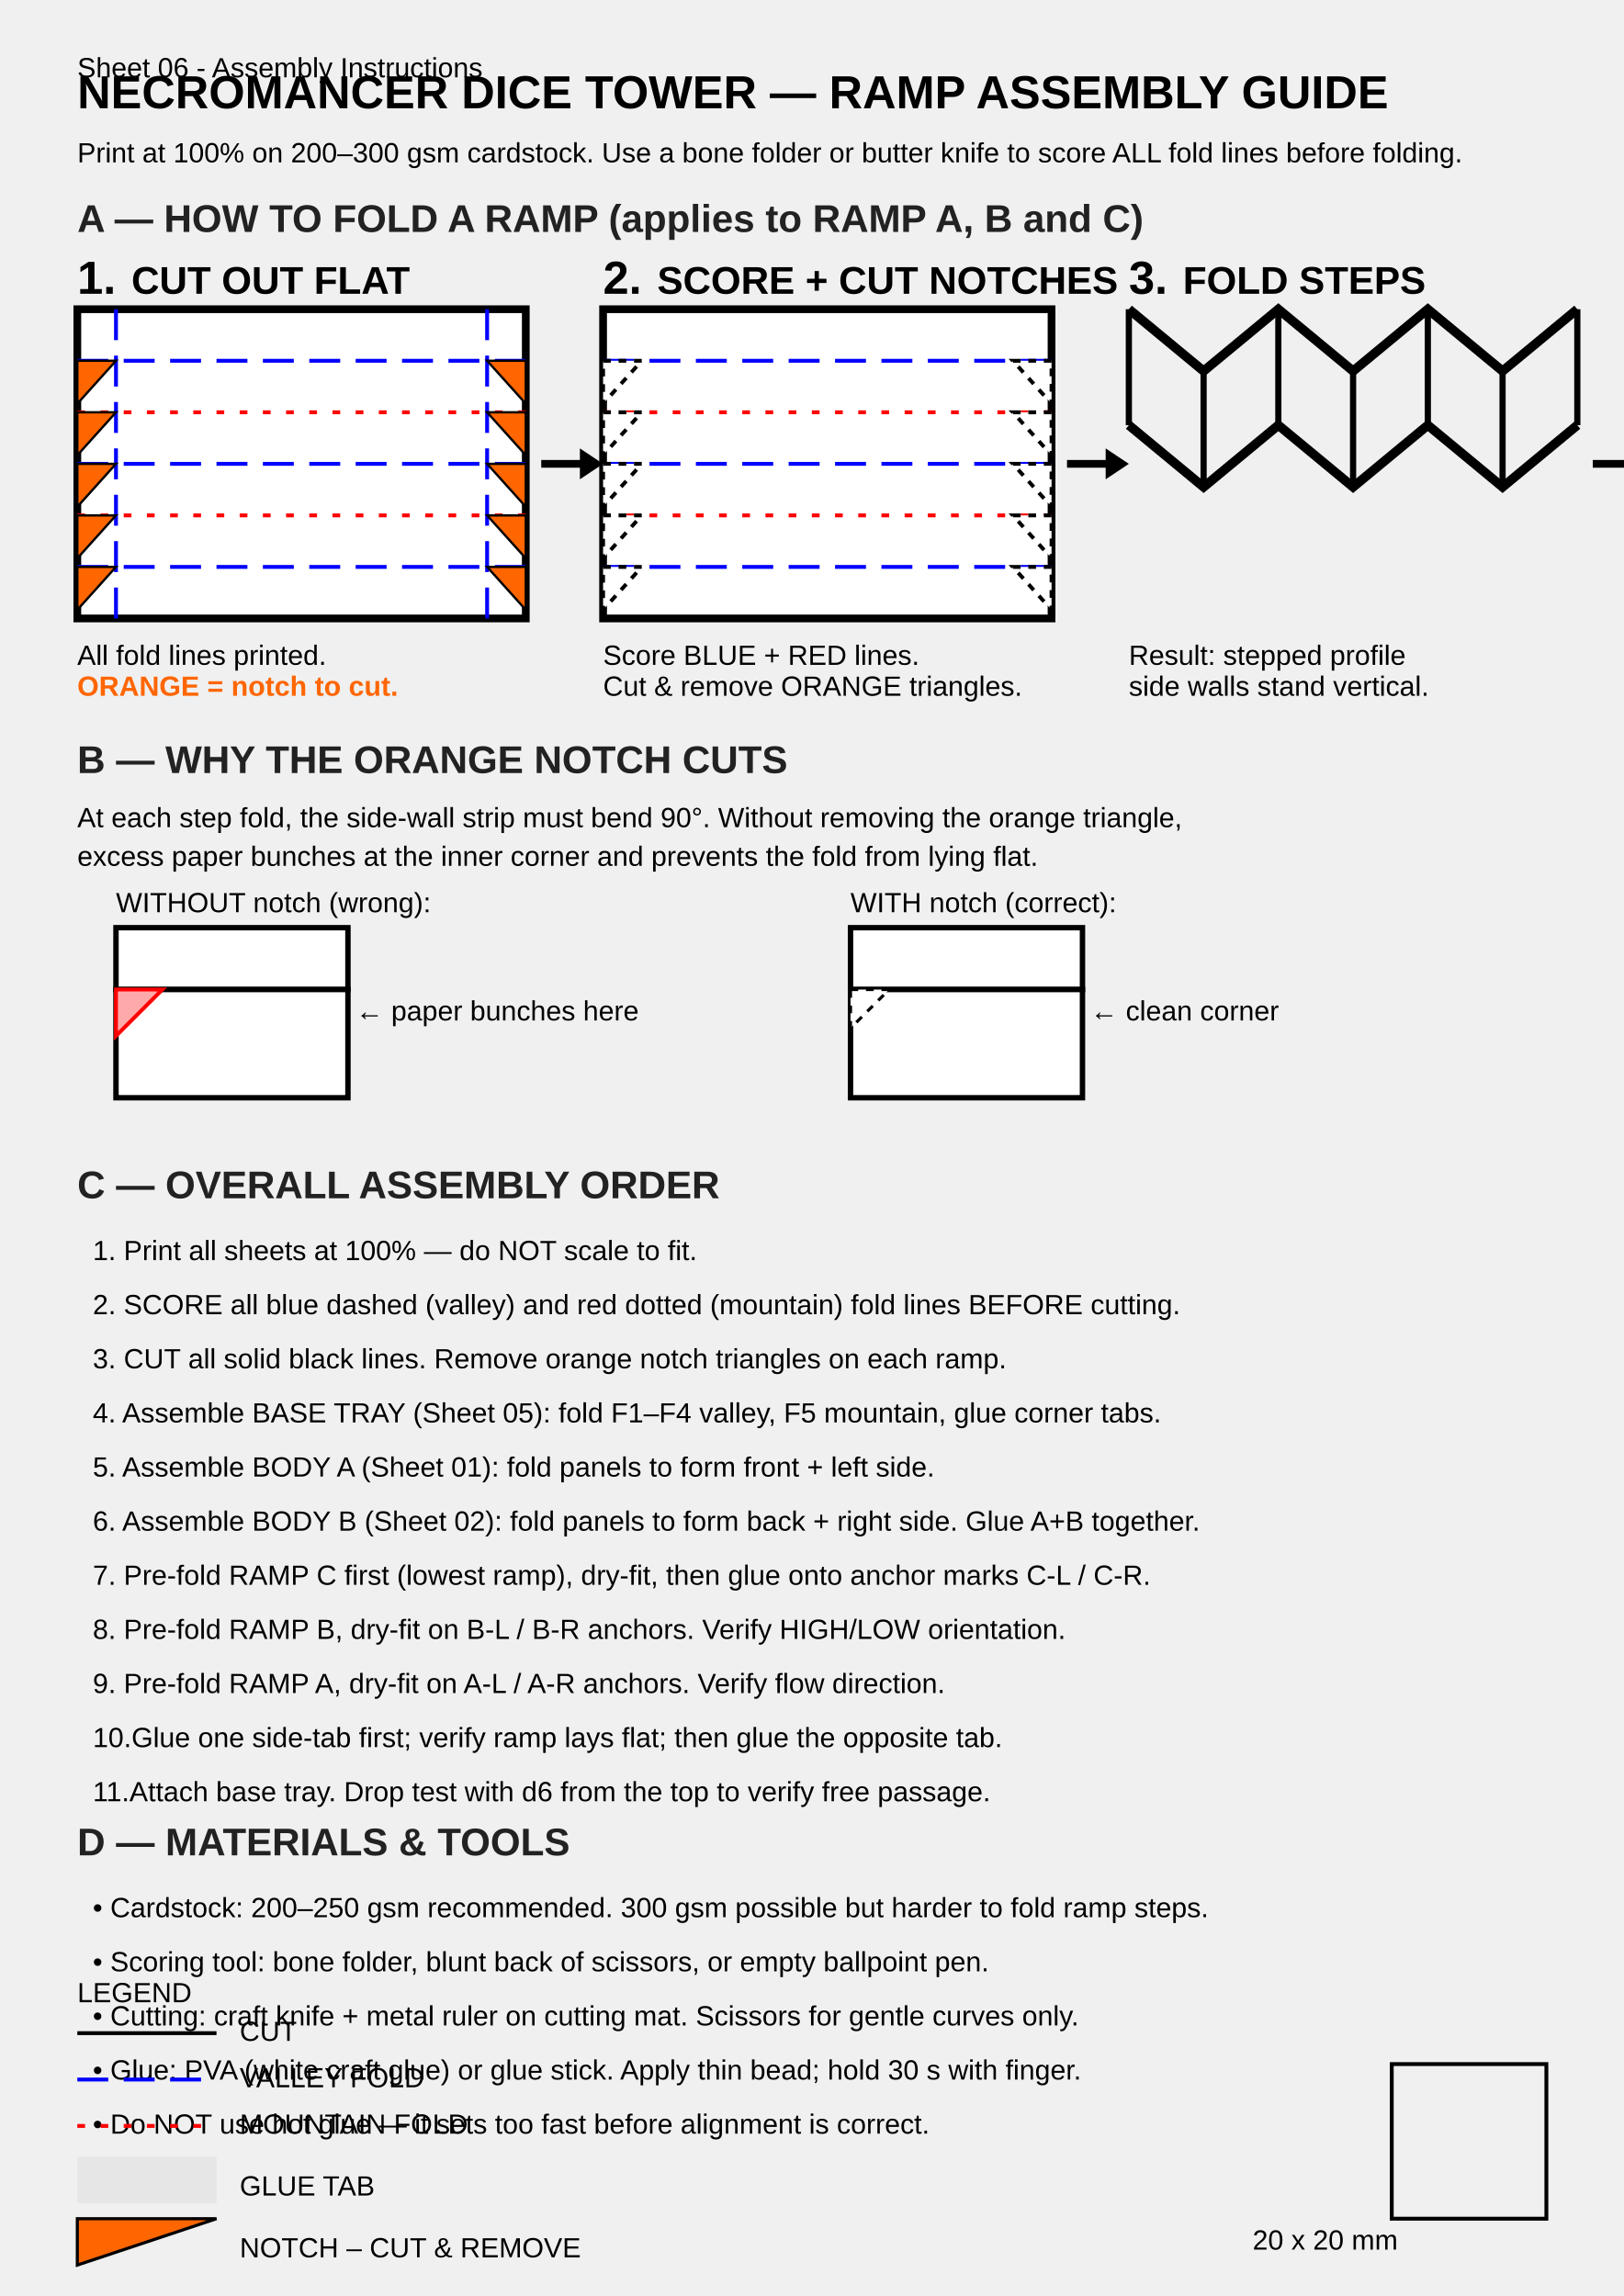
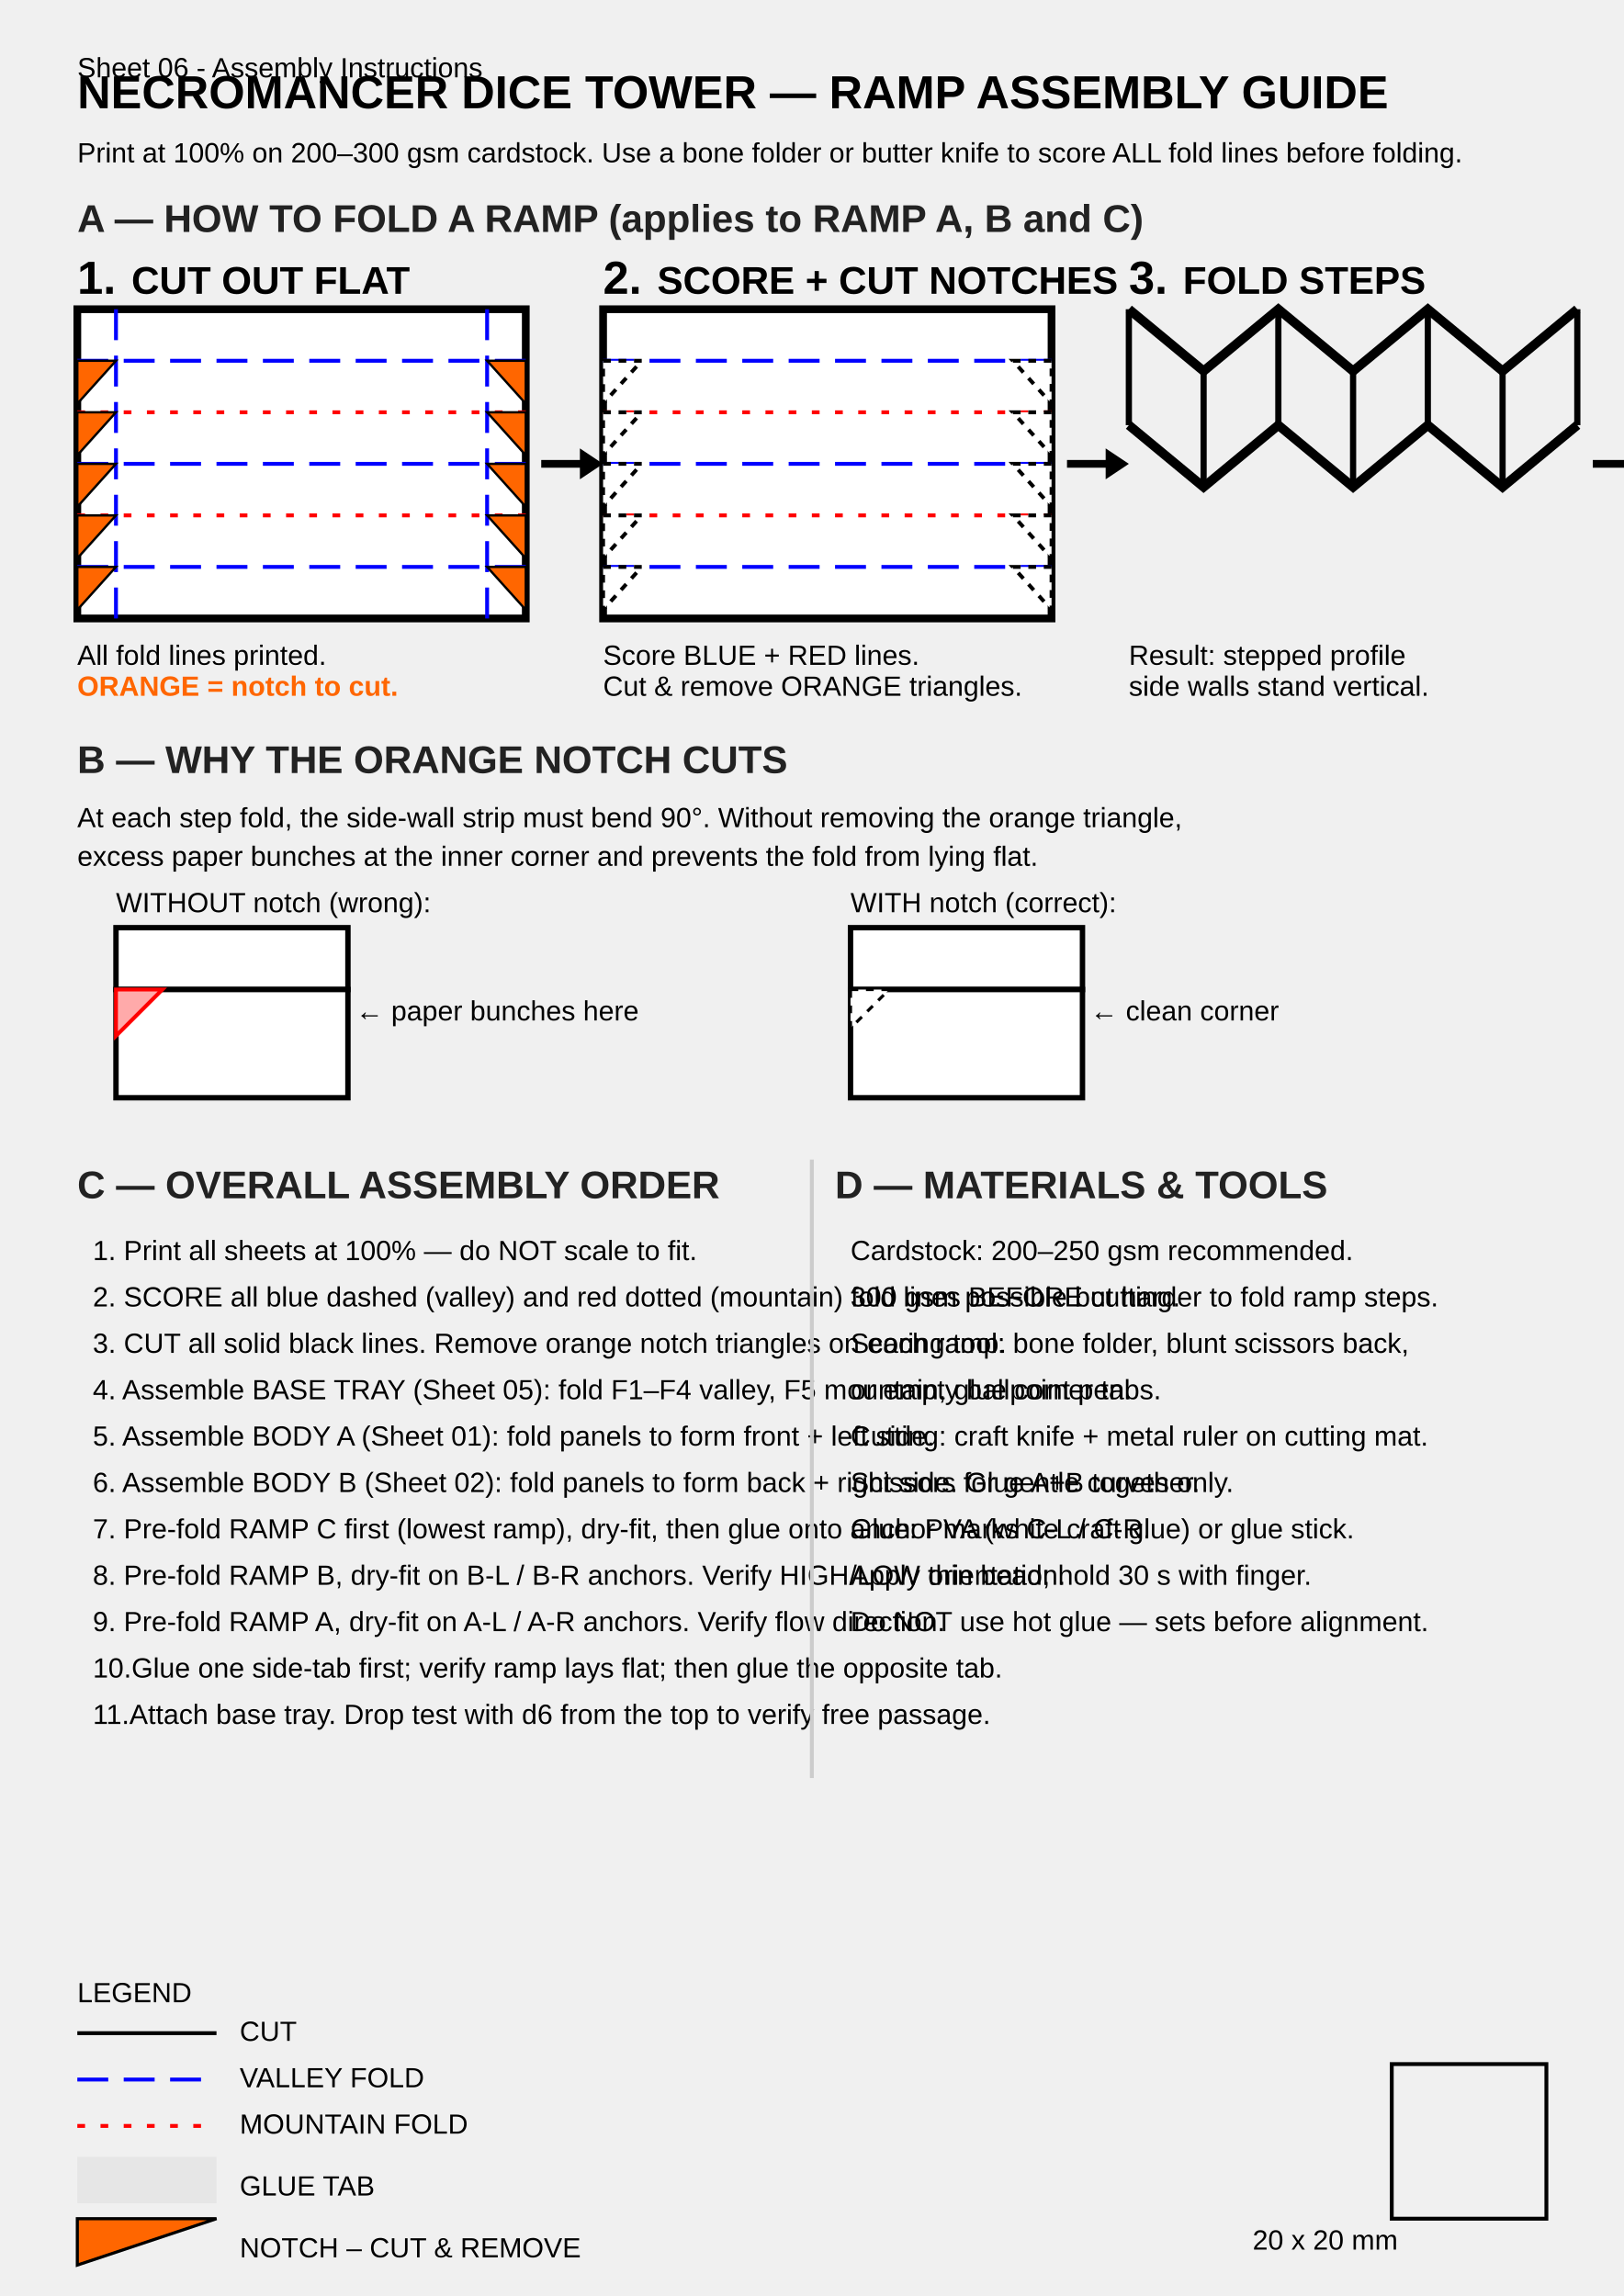
<svg xmlns="http://www.w3.org/2000/svg" baseProfile="full" height="297mm" version="1.1" viewBox="0 0 210 297" width="210mm">
  <defs />
  <text fill="black" font-family="Arial" font-size="3.6px" x="10" y="10">Sheet 06 - Assembly Instructions</text>
  <text fill="black" font-family="Arial" font-size="6px" font-weight="bold" x="10" y="14">NECROMANCER DICE TOWER — RAMP ASSEMBLY GUIDE</text>
  <text fill="black" font-family="Arial" font-size="3.6px" x="10" y="21">Print at 100% on 200–300 gsm cardstock. Use a bone folder or butter knife to score ALL fold lines before folding.</text>
  <text fill="#222222" font-family="Arial" font-size="5px" font-weight="bold" x="10" y="30">A — HOW TO FOLD A RAMP (applies to RAMP A, B and C)</text>
  <text fill="black" font-family="Arial" font-size="6px" font-weight="bold" x="10" y="38">1.</text>
  <text fill="black" font-family="Arial" font-size="5px" font-weight="bold" x="17" y="38">CUT OUT FLAT</text>
  <rect fill="white" height="40" stroke="black" stroke-width="1" width="58.0" x="10" y="40" />
  <line fill="none" stroke="blue" stroke-dasharray="4,2" stroke-width="0.5" x1="10" x2="68.0" y1="46.667" y2="46.667" />
  <line fill="none" stroke="red" stroke-dasharray="1,2" stroke-width="0.5" x1="10" x2="68.0" y1="53.333" y2="53.333" />
  <line fill="none" stroke="blue" stroke-dasharray="4,2" stroke-width="0.5" x1="10" x2="68.0" y1="60.0" y2="60.0" />
  <line fill="none" stroke="red" stroke-dasharray="1,2" stroke-width="0.5" x1="10" x2="68.0" y1="66.667" y2="66.667" />
  <line fill="none" stroke="blue" stroke-dasharray="4,2" stroke-width="0.5" x1="10" x2="68.0" y1="73.333" y2="73.333" />
  <line fill="none" stroke="blue" stroke-dasharray="4,2" stroke-width="0.5" x1="15" x2="15" y1="40" y2="80" />
  <line fill="none" stroke="blue" stroke-dasharray="4,2" stroke-width="0.5" x1="63.0" x2="63.0" y1="40" y2="80" />
  <polygon fill="#FF6600" points="10,46.667 15,46.667 10,52.222" stroke="black" stroke-width="0.3" />
  <polygon fill="#FF6600" points="63.0,46.667 68.0,46.667 68.0,52.222" stroke="black" stroke-width="0.3" />
  <polygon fill="#FF6600" points="10,53.333 15,53.333 10,58.889" stroke="black" stroke-width="0.3" />
  <polygon fill="#FF6600" points="63.0,53.333 68.0,53.333 68.0,58.889" stroke="black" stroke-width="0.3" />
  <polygon fill="#FF6600" points="10,60.0 15,60.0 10,65.556" stroke="black" stroke-width="0.3" />
  <polygon fill="#FF6600" points="63.0,60.0 68.0,60.0 68.0,65.556" stroke="black" stroke-width="0.3" />
  <polygon fill="#FF6600" points="10,66.667 15,66.667 10,72.222" stroke="black" stroke-width="0.3" />
  <polygon fill="#FF6600" points="63.0,66.667 68.0,66.667 68.0,72.222" stroke="black" stroke-width="0.3" />
  <polygon fill="#FF6600" points="10,73.333 15,73.333 10,78.889" stroke="black" stroke-width="0.3" />
  <polygon fill="#FF6600" points="63.0,73.333 68.0,73.333 68.0,78.889" stroke="black" stroke-width="0.3" />
  <text fill="black" font-family="Arial" font-size="3.6px" x="10" y="86">All fold lines printed.</text>
  <text fill="#FF6600" font-family="Arial" font-size="3.6px" font-weight="bold" x="10" y="90">ORANGE = notch to cut.</text>
  <line stroke="black" stroke-width="1" x1="70.0" x2="77.0" y1="60" y2="60" />
  <polygon fill="black" points="78.0,60 75.0,58 75.0,62" />
  <text fill="black" font-family="Arial" font-size="6px" font-weight="bold" x="78.0" y="38">2.</text>
  <text fill="black" font-family="Arial" font-size="5px" font-weight="bold" x="85.0" y="38">SCORE + CUT NOTCHES</text>
  <rect fill="white" height="40" stroke="black" stroke-width="1" width="58.0" x="78.0" y="40" />
  <line fill="none" stroke="blue" stroke-dasharray="4,2" stroke-width="0.5" x1="78.0" x2="136.0" y1="46.667" y2="46.667" />
  <line fill="none" stroke="red" stroke-dasharray="1,2" stroke-width="0.5" x1="78.0" x2="136.0" y1="53.333" y2="53.333" />
  <line fill="none" stroke="blue" stroke-dasharray="4,2" stroke-width="0.5" x1="78.0" x2="136.0" y1="60.0" y2="60.0" />
  <line fill="none" stroke="red" stroke-dasharray="1,2" stroke-width="0.5" x1="78.0" x2="136.0" y1="66.667" y2="66.667" />
  <line fill="none" stroke="blue" stroke-dasharray="4,2" stroke-width="0.5" x1="78.0" x2="136.0" y1="73.333" y2="73.333" />
  <polygon fill="white" points="78.0,46.667 83.0,46.667 78.0,52.222" stroke="black" stroke-dasharray="1,1" stroke-width="0.5" />
  <polygon fill="white" points="131.0,46.667 136.0,46.667 136.0,52.222" stroke="black" stroke-dasharray="1,1" stroke-width="0.5" />
  <polygon fill="white" points="78.0,53.333 83.0,53.333 78.0,58.889" stroke="black" stroke-dasharray="1,1" stroke-width="0.5" />
  <polygon fill="white" points="131.0,53.333 136.0,53.333 136.0,58.889" stroke="black" stroke-dasharray="1,1" stroke-width="0.5" />
  <polygon fill="white" points="78.0,60.0 83.0,60.0 78.0,65.556" stroke="black" stroke-dasharray="1,1" stroke-width="0.5" />
  <polygon fill="white" points="131.0,60.0 136.0,60.0 136.0,65.556" stroke="black" stroke-dasharray="1,1" stroke-width="0.5" />
  <polygon fill="white" points="78.0,66.667 83.0,66.667 78.0,72.222" stroke="black" stroke-dasharray="1,1" stroke-width="0.5" />
  <polygon fill="white" points="131.0,66.667 136.0,66.667 136.0,72.222" stroke="black" stroke-dasharray="1,1" stroke-width="0.5" />
  <polygon fill="white" points="78.0,73.333 83.0,73.333 78.0,78.889" stroke="black" stroke-dasharray="1,1" stroke-width="0.5" />
  <polygon fill="white" points="131.0,73.333 136.0,73.333 136.0,78.889" stroke="black" stroke-dasharray="1,1" stroke-width="0.5" />
  <text fill="black" font-family="Arial" font-size="3.6px" x="78.0" y="86">Score BLUE + RED lines.</text>
  <text fill="black" font-family="Arial" font-size="3.6px" x="78.0" y="90">Cut &amp; remove ORANGE triangles.</text>
  <line stroke="black" stroke-width="1" x1="138.0" x2="145.0" y1="60" y2="60" />
  <polygon fill="black" points="146.0,60 143.0,58 143.0,62" />
  <text fill="black" font-family="Arial" font-size="6px" font-weight="bold" x="146.0" y="38">3.</text>
  <text fill="black" font-family="Arial" font-size="5px" font-weight="bold" x="153.0" y="38">FOLD STEPS</text>
  <polyline fill="none" points="146.0,40 155.667,48 165.333,40 175.0,48 184.667,40 194.333,48 204.0,40" stroke="black" stroke-width="1.2" />
  <polyline fill="none" points="146.0,55 155.667,63 165.333,55 175.0,63 184.667,55 194.333,63 204.0,55" stroke="black" stroke-width="1.2" />
  <line stroke="black" stroke-width="0.8" x1="146.0" x2="146.0" y1="40" y2="55" />
  <line stroke="black" stroke-width="0.8" x1="155.667" x2="155.667" y1="48" y2="63" />
  <line stroke="black" stroke-width="0.8" x1="165.333" x2="165.333" y1="40" y2="55" />
  <line stroke="black" stroke-width="0.8" x1="175.0" x2="175.0" y1="48" y2="63" />
  <line stroke="black" stroke-width="0.8" x1="184.667" x2="184.667" y1="40" y2="55" />
  <line stroke="black" stroke-width="0.8" x1="194.333" x2="194.333" y1="48" y2="63" />
  <line stroke="black" stroke-width="0.8" x1="204.0" x2="204.0" y1="40" y2="55" />
  <text fill="black" font-family="Arial" font-size="3.6px" x="146.0" y="86">Result: stepped profile</text>
  <text fill="black" font-family="Arial" font-size="3.6px" x="146.0" y="90">side walls stand vertical.</text>
  <line stroke="black" stroke-width="1" x1="206.0" x2="213.0" y1="60" y2="60" />
  <polygon fill="black" points="214.0,60 211.0,58 211.0,62" />
  <text fill="black" font-family="Arial" font-size="6px" font-weight="bold" x="214.0" y="38">4.</text>
  <text fill="black" font-family="Arial" font-size="5px" font-weight="bold" x="221.0" y="38">GLUE INTO TOWER</text>
  <rect fill="none" height="36" stroke="black" stroke-width="1" width="48.0" x="219.0" y="42" />
  <polyline fill="none" points="222.0,45 232.0,53 242.0,45 252.0,53" stroke="black" stroke-width="1.2" />
  <rect fill="#e6e6e6" height="36" stroke="none" width="3" x="219.0" y="42" />
  <rect fill="#e6e6e6" height="36" stroke="none" width="3" x="254.0" y="42" />
  <text fill="black" font-family="Arial" font-size="3.6px" x="214.0" y="86">Gray side tabs glue</text>
  <text fill="black" font-family="Arial" font-size="3.6px" x="214.0" y="90">to tower SIDE WALLS.</text>
  <text fill="#222222" font-family="Arial" font-size="5px" font-weight="bold" x="10" y="100">B — WHY THE ORANGE NOTCH CUTS</text>
  <text fill="black" font-family="Arial" font-size="3.6px" x="10" y="107">At each step fold, the side-wall strip must bend 90°. Without removing the orange triangle,</text>
  <text fill="black" font-family="Arial" font-size="3.6px" x="10" y="112">excess paper bunches at the inner corner and prevents the fold from lying flat.</text>
  <text fill="black" font-family="Arial" font-size="3.6px" x="15" y="118">WITHOUT notch (wrong):</text>
  <rect fill="white" height="8" stroke="black" stroke-width="0.7" width="30" x="15" y="120" />
  <rect fill="white" height="14" stroke="black" stroke-width="0.7" width="30" x="15" y="128" />
  <polygon fill="#ffaaaa" points="15,128 21,128 15,134" stroke="red" stroke-width="0.5" />
  <text fill="black" font-family="Arial" font-size="3.6px" x="46" y="132">← paper bunches here</text>
  <text fill="black" font-family="Arial" font-size="3.6px" x="110" y="118">WITH notch (correct):</text>
  <rect fill="white" height="8" stroke="black" stroke-width="0.7" width="30" x="110" y="120" />
  <rect fill="white" height="14" stroke="black" stroke-width="0.7" width="30" x="110" y="128" />
  <polygon fill="white" points="110,128 115,128 110,133" stroke="black" stroke-dasharray="1,1" stroke-width="0.4" />
  <text fill="black" font-family="Arial" font-size="3.6px" x="141" y="132">← clean corner</text>
  <text fill="#222222" font-family="Arial" font-size="5px" font-weight="bold" x="10" y="155">C — OVERALL ASSEMBLY ORDER</text>
  <text fill="black" font-family="Arial" font-size="3.6px" x="12" y="163">1. Print all sheets at 100% — do NOT scale to fit.</text>
-   <text fill="black" font-family="Arial" font-size="3.6px" x="12" y="170">2. SCORE all blue dashed (valley) and red dotted (mountain) fold lines BEFORE cutting.</text>
-   <text fill="black" font-family="Arial" font-size="3.6px" x="12" y="177">3. CUT all solid black lines.  Remove orange notch triangles on each ramp.</text>
-   <text fill="black" font-family="Arial" font-size="3.6px" x="12" y="184">4. Assemble BASE TRAY (Sheet 05): fold F1–F4 valley, F5 mountain, glue corner tabs.</text>
-   <text fill="black" font-family="Arial" font-size="3.6px" x="12" y="191">5. Assemble BODY A (Sheet 01): fold panels to form front + left side.</text>
-   <text fill="black" font-family="Arial" font-size="3.6px" x="12" y="198">6. Assemble BODY B (Sheet 02): fold panels to form back + right side.  Glue A+B together.</text>
-   <text fill="black" font-family="Arial" font-size="3.6px" x="12" y="205">7. Pre-fold RAMP C first (lowest ramp), dry-fit, then glue onto anchor marks C-L / C-R.</text>
-   <text fill="black" font-family="Arial" font-size="3.6px" x="12" y="212">8. Pre-fold RAMP B, dry-fit on B-L / B-R anchors.  Verify HIGH/LOW orientation.</text>
-   <text fill="black" font-family="Arial" font-size="3.6px" x="12" y="219">9. Pre-fold RAMP A, dry-fit on A-L / A-R anchors.  Verify flow direction.</text>
-   <text fill="black" font-family="Arial" font-size="3.6px" x="12" y="226">10.Glue one side-tab first; verify ramp lays flat; then glue the opposite tab.</text>
-   <text fill="black" font-family="Arial" font-size="3.6px" x="12" y="233">11.Attach base tray.  Drop test with d6 from the top to verify free passage.</text>
-   <text fill="#222222" font-family="Arial" font-size="5px" font-weight="bold" x="10" y="240">D — MATERIALS &amp; TOOLS</text>
-   <text fill="black" font-family="Arial" font-size="3.6px" x="12" y="248">• Cardstock: 200–250 gsm recommended.  300 gsm possible but harder to fold ramp steps.</text>
-   <text fill="black" font-family="Arial" font-size="3.6px" x="12" y="255">• Scoring tool: bone folder, blunt back of scissors, or empty ballpoint pen.</text>
-   <text fill="black" font-family="Arial" font-size="3.6px" x="12" y="262">• Cutting: craft knife + metal ruler on cutting mat.  Scissors for gentle curves only.</text>
-   <text fill="black" font-family="Arial" font-size="3.6px" x="12" y="269">• Glue: PVA (white craft glue) or glue stick.  Apply thin bead; hold 30 s with finger.</text>
-   <text fill="black" font-family="Arial" font-size="3.6px" x="12" y="276">• Do NOT use hot glue — it sets too fast before alignment is correct.</text>
+   <text fill="black" font-family="Arial" font-size="3.6px" x="12" y="169">2. SCORE all blue dashed (valley) and red dotted (mountain) fold lines BEFORE cutting.</text>
+   <text fill="black" font-family="Arial" font-size="3.6px" x="12" y="175">3. CUT all solid black lines.  Remove orange notch triangles on each ramp.</text>
+   <text fill="black" font-family="Arial" font-size="3.6px" x="12" y="181">4. Assemble BASE TRAY (Sheet 05): fold F1–F4 valley, F5 mountain, glue corner tabs.</text>
+   <text fill="black" font-family="Arial" font-size="3.6px" x="12" y="187">5. Assemble BODY A (Sheet 01): fold panels to form front + left side.</text>
+   <text fill="black" font-family="Arial" font-size="3.6px" x="12" y="193">6. Assemble BODY B (Sheet 02): fold panels to form back + right side.  Glue A+B together.</text>
+   <text fill="black" font-family="Arial" font-size="3.6px" x="12" y="199">7. Pre-fold RAMP C first (lowest ramp), dry-fit, then glue onto anchor marks C-L / C-R.</text>
+   <text fill="black" font-family="Arial" font-size="3.6px" x="12" y="205">8. Pre-fold RAMP B, dry-fit on B-L / B-R anchors.  Verify HIGH/LOW orientation.</text>
+   <text fill="black" font-family="Arial" font-size="3.6px" x="12" y="211">9. Pre-fold RAMP A, dry-fit on A-L / A-R anchors.  Verify flow direction.</text>
+   <text fill="black" font-family="Arial" font-size="3.6px" x="12" y="217">10.Glue one side-tab first; verify ramp lays flat; then glue the opposite tab.</text>
+   <text fill="black" font-family="Arial" font-size="3.6px" x="12" y="223">11.Attach base tray.  Drop test with d6 from the top to verify free passage.</text>
+   <line stroke="#cccccc" stroke-width="0.5" x1="105" x2="105" y1="150" y2="230" />
+   <text fill="#222222" font-family="Arial" font-size="5px" font-weight="bold" x="108" y="155">D — MATERIALS &amp; TOOLS</text>
+   <text fill="black" font-family="Arial" font-size="3.6px" x="110" y="163">Cardstock: 200–250 gsm recommended.</text>
+   <text fill="black" font-family="Arial" font-size="3.6px" x="110" y="169">300 gsm possible but harder to fold ramp steps.</text>
+   <text fill="black" font-family="Arial" font-size="3.6px" x="110" y="175">Scoring tool: bone folder, blunt scissors back,</text>
+   <text fill="black" font-family="Arial" font-size="3.6px" x="110" y="181">  or empty ballpoint pen.</text>
+   <text fill="black" font-family="Arial" font-size="3.6px" x="110" y="187">Cutting: craft knife + metal ruler on cutting mat.</text>
+   <text fill="black" font-family="Arial" font-size="3.6px" x="110" y="193">  Scissors for gentle curves only.</text>
+   <text fill="black" font-family="Arial" font-size="3.6px" x="110" y="199">Glue: PVA (white craft glue) or glue stick.</text>
+   <text fill="black" font-family="Arial" font-size="3.6px" x="110" y="205">  Apply thin bead; hold 30 s with finger.</text>
+   <text fill="black" font-family="Arial" font-size="3.6px" x="110" y="211">Do NOT use hot glue — sets before alignment.</text>
  <text fill="black" font-family="Arial" font-size="3.6px" x="10" y="259">LEGEND</text>
  <line fill="none" stroke="black" stroke-width="0.5" x1="10" x2="28" y1="263" y2="263" />
  <text fill="black" font-family="Arial" font-size="3.6px" x="31" y="264">CUT</text>
  <line fill="none" stroke="blue" stroke-dasharray="4,2" stroke-width="0.5" x1="10" x2="28" y1="269" y2="269" />
  <text fill="black" font-family="Arial" font-size="3.6px" x="31" y="270">VALLEY FOLD</text>
  <line fill="none" stroke="red" stroke-dasharray="1,2" stroke-width="0.5" x1="10" x2="28" y1="275" y2="275" />
  <text fill="black" font-family="Arial" font-size="3.6px" x="31" y="276">MOUNTAIN FOLD</text>
  <rect fill="#e6e6e6" height="6" stroke="none" width="18" x="10" y="279" />
  <text fill="black" font-family="Arial" font-size="3.6px" x="31" y="284">GLUE TAB</text>
  <polygon fill="#FF6600" points="10,287 28,287 10,293" stroke="black" stroke-width="0.4" />
  <text fill="black" font-family="Arial" font-size="3.6px" x="31" y="292">NOTCH – CUT &amp; REMOVE</text>
  <rect fill="none" height="20" stroke="black" stroke-width="0.5" width="20" x="180" y="267" />
  <text fill="black" font-family="Arial" font-size="3.6px" x="162" y="291">20 x 20 mm</text>
</svg>
